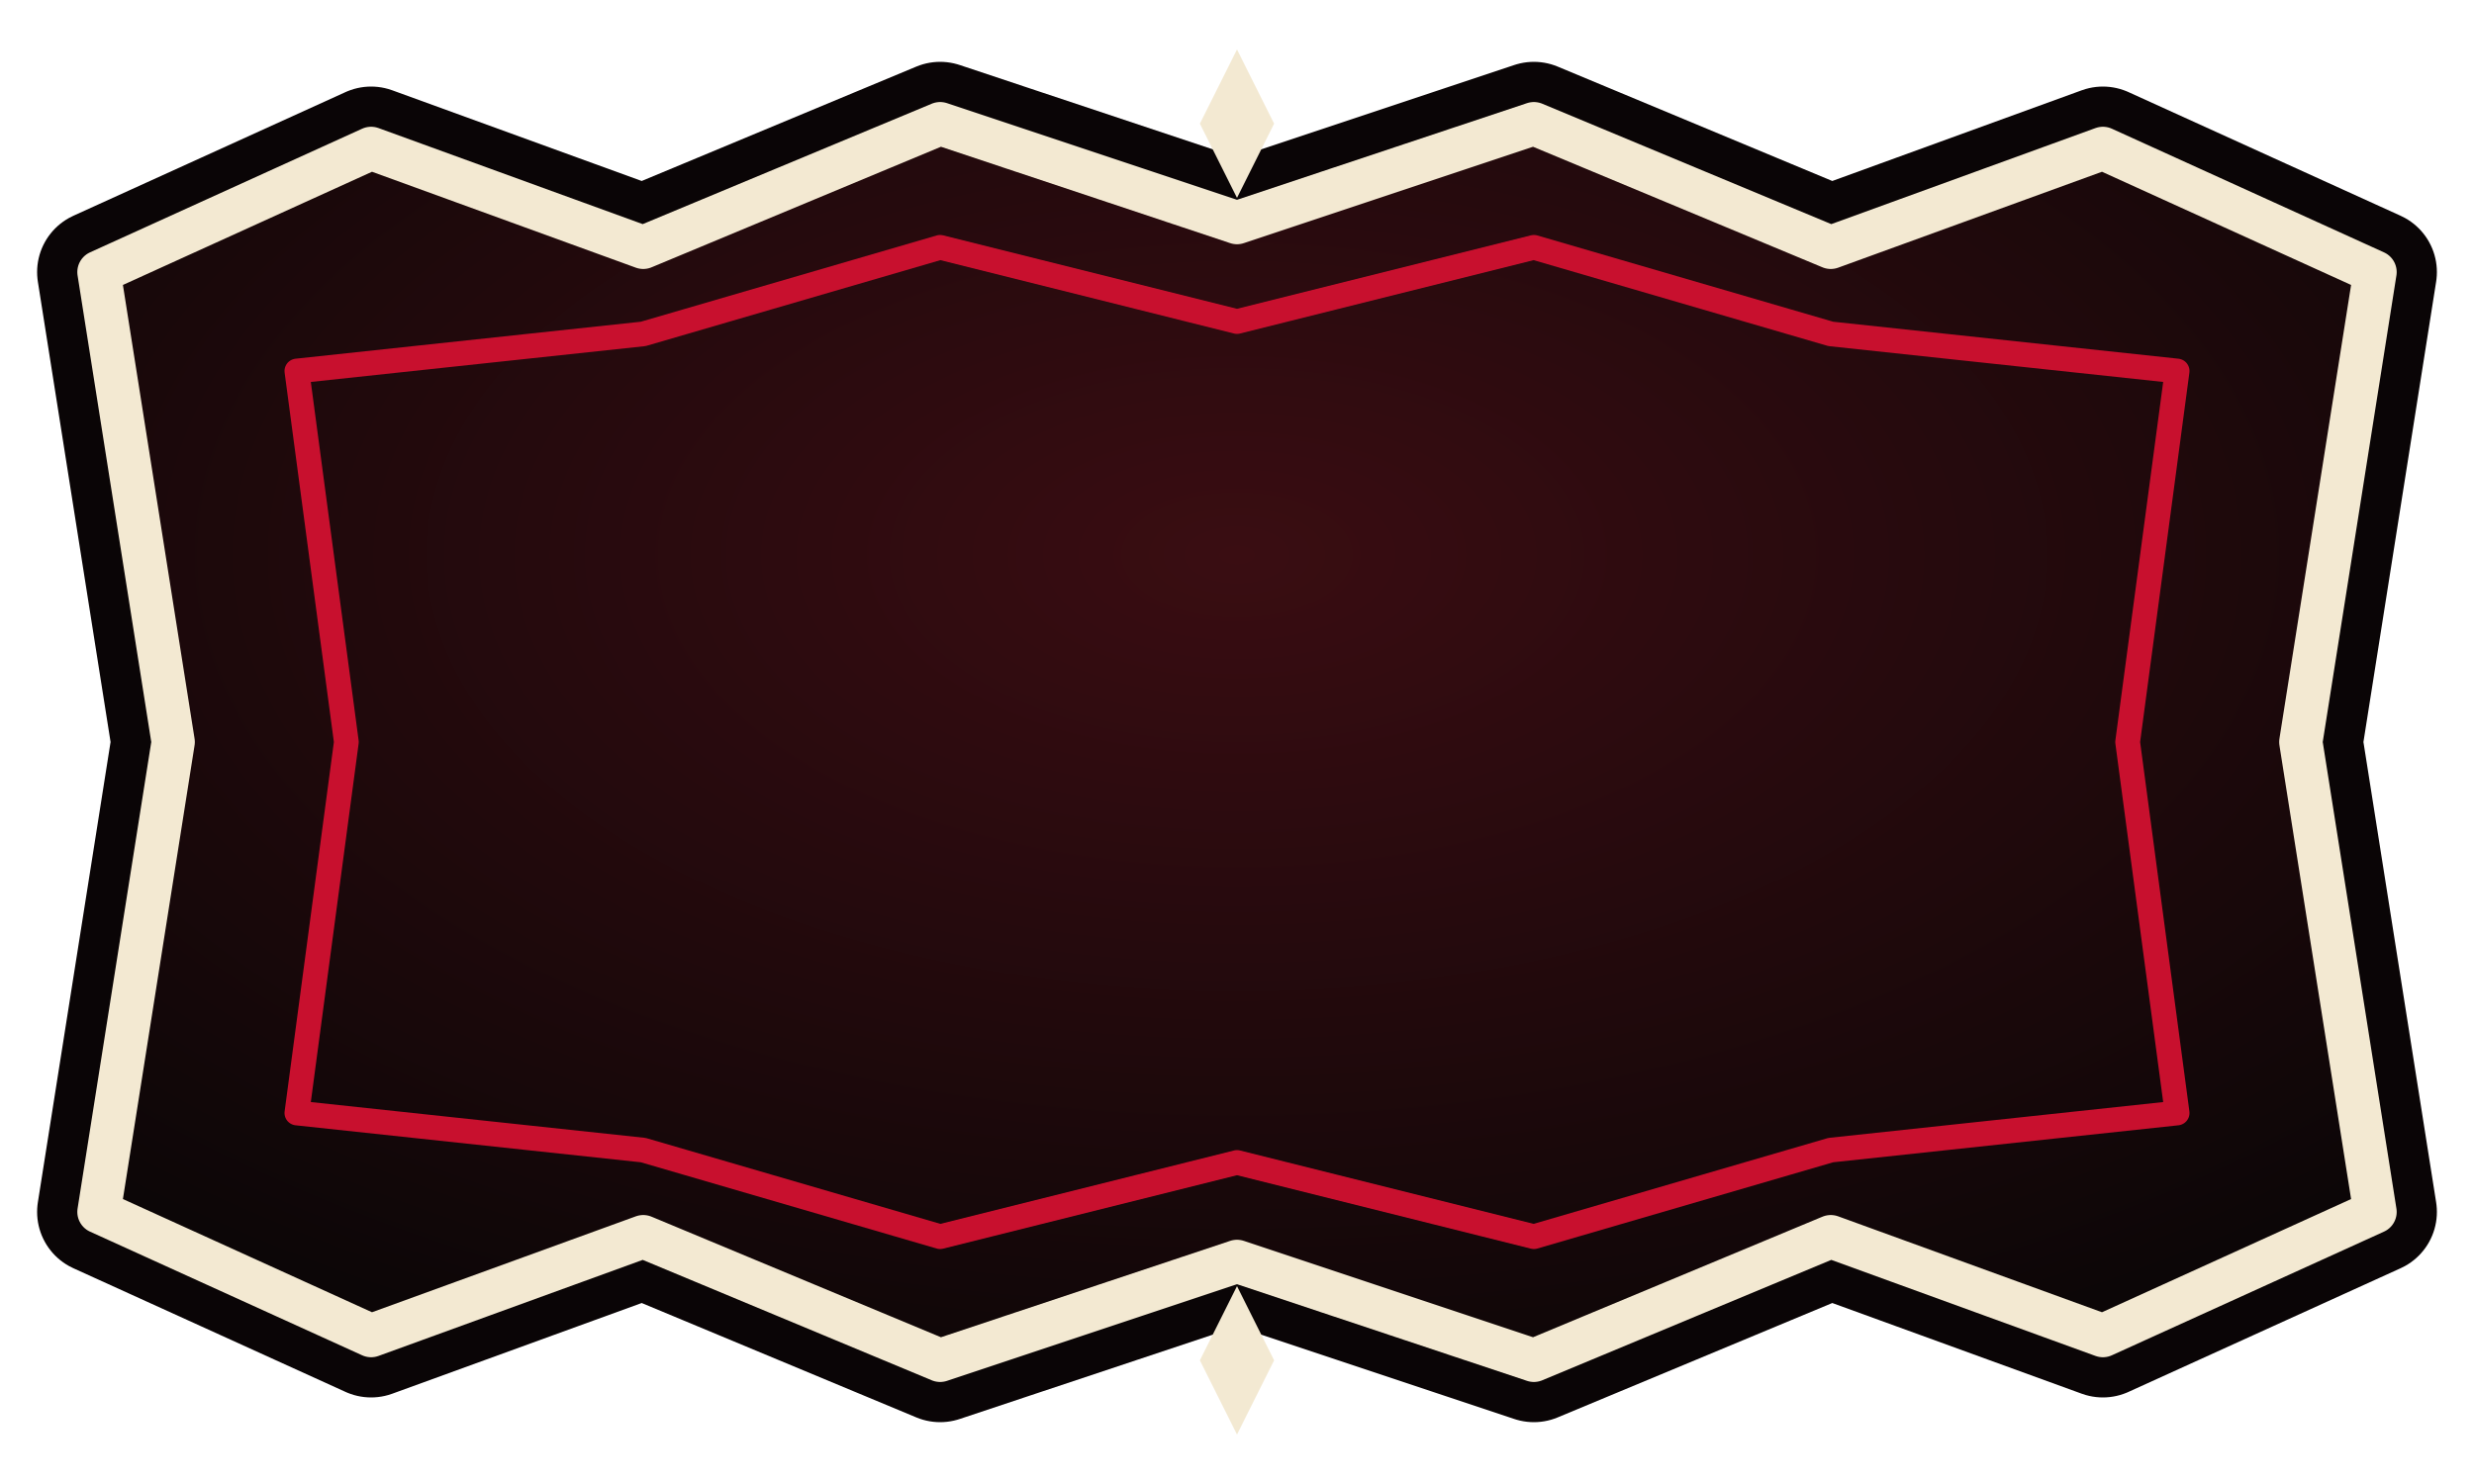
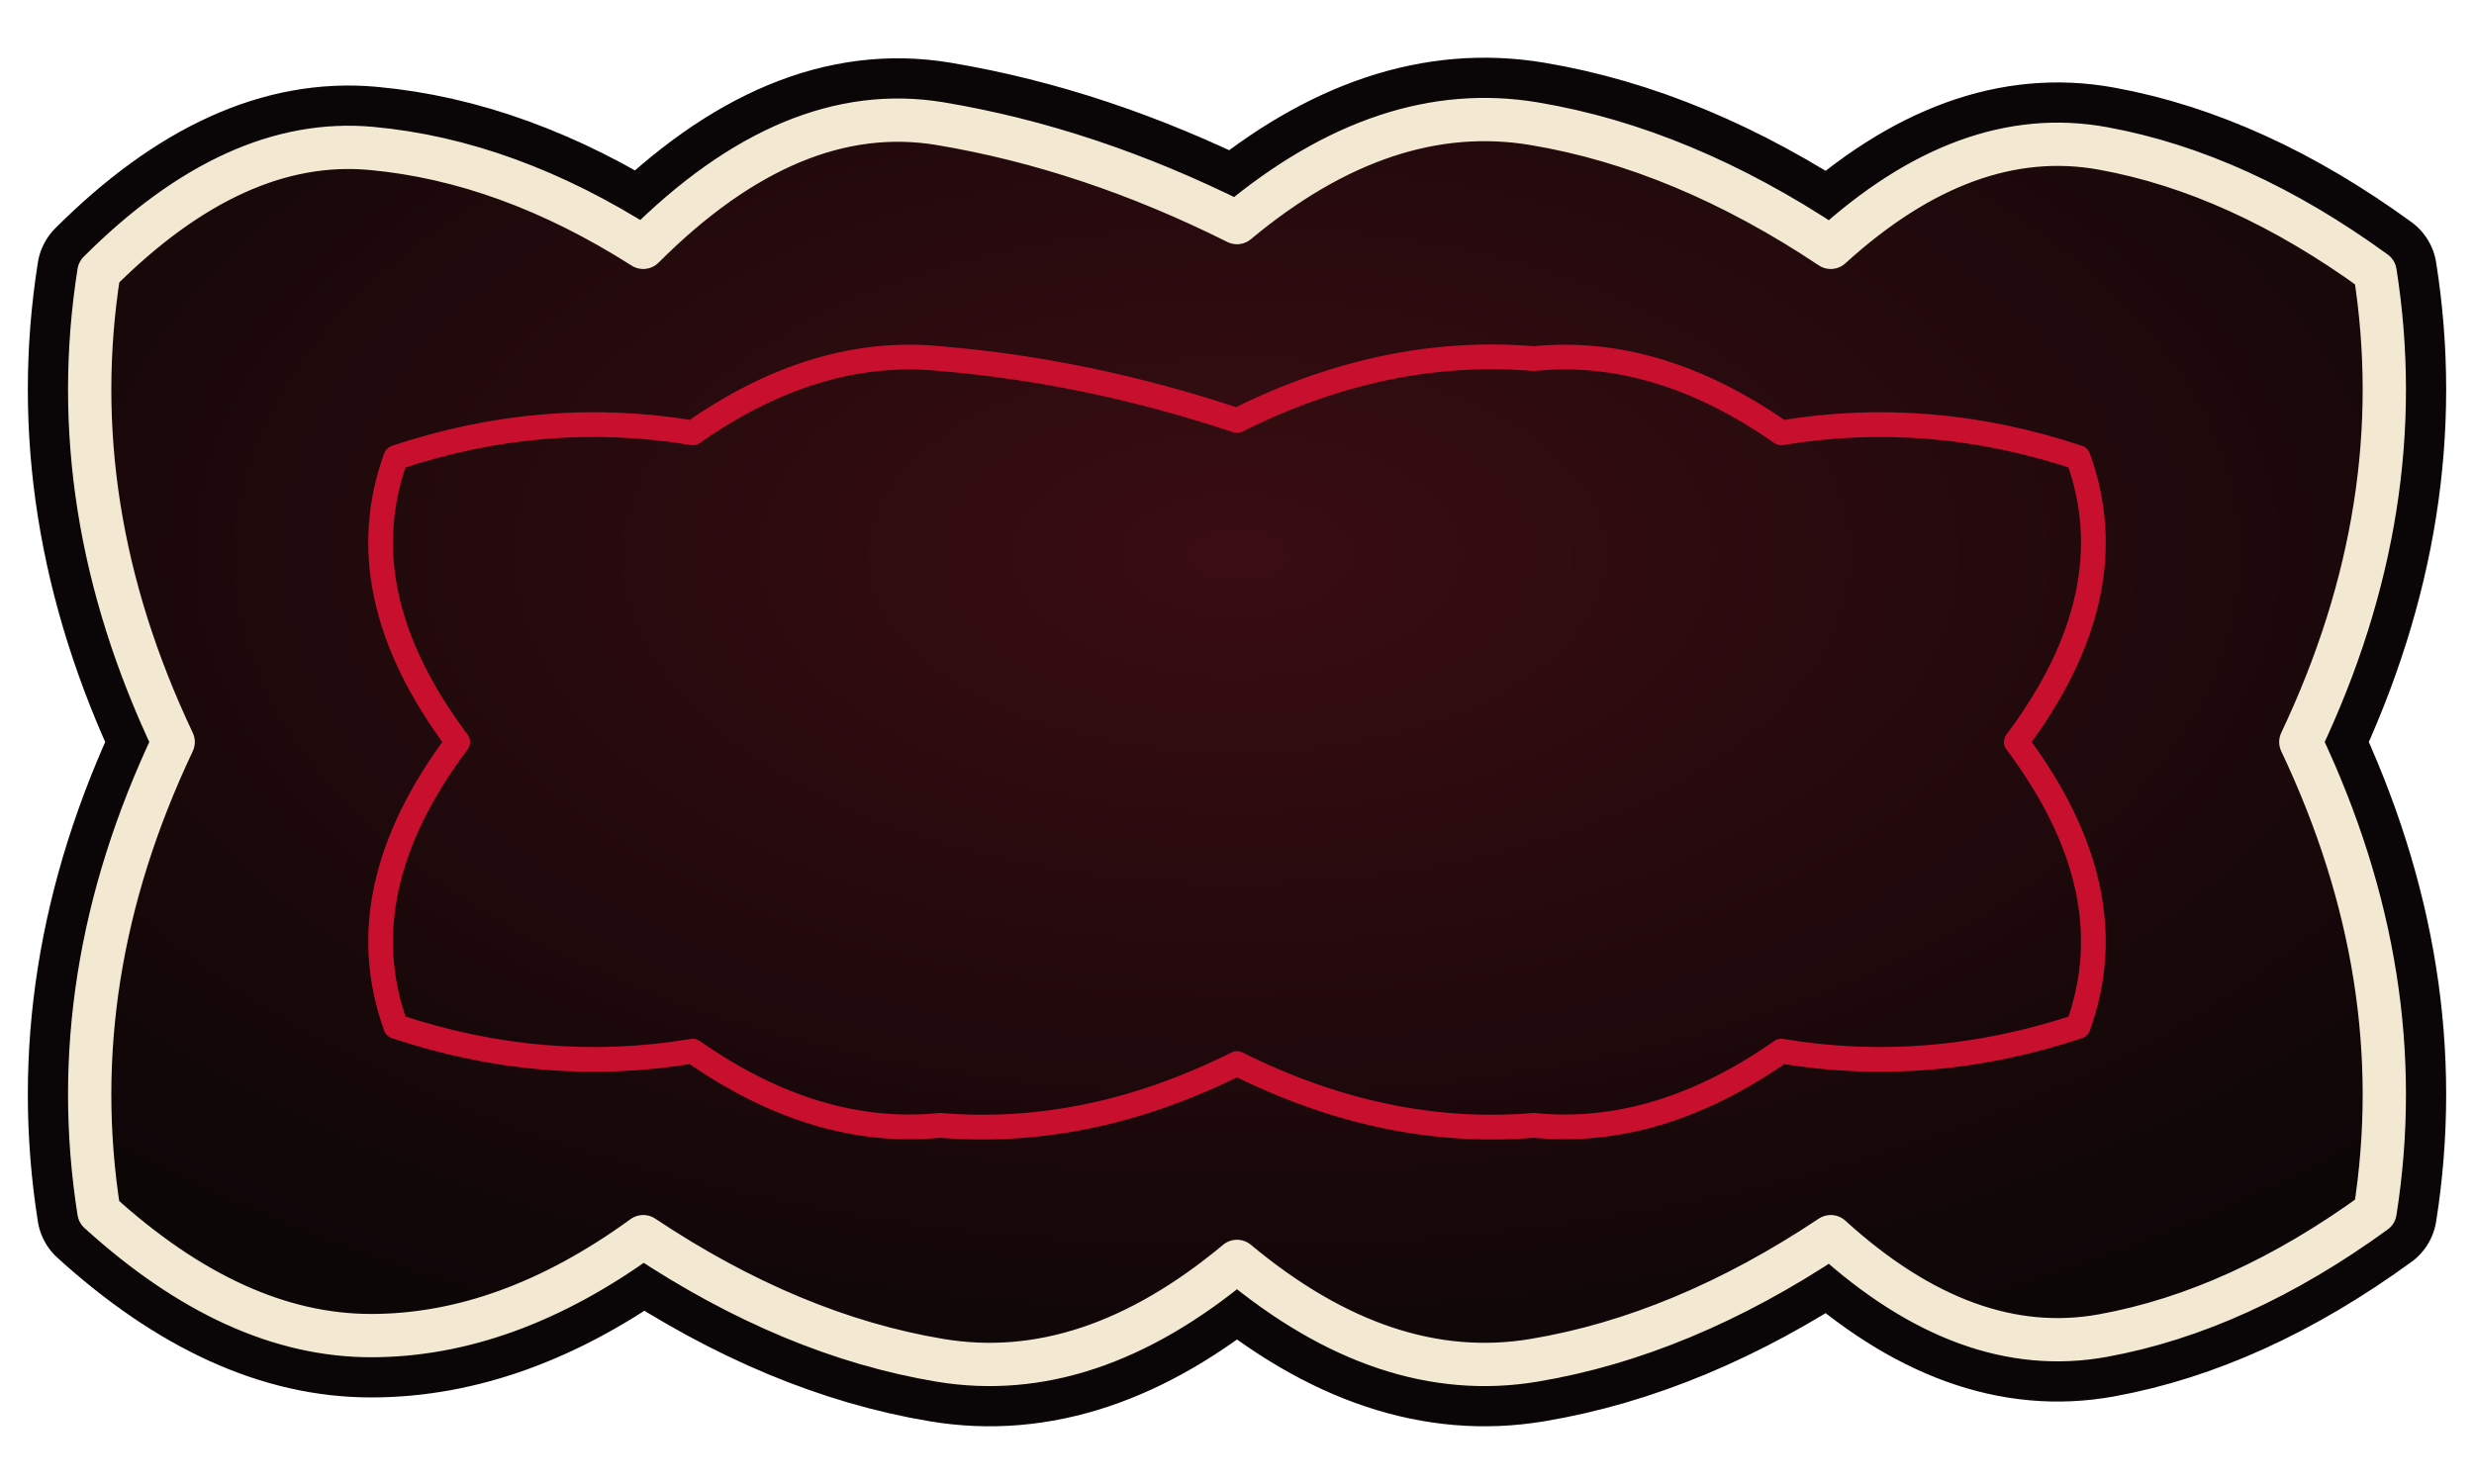
<svg xmlns="http://www.w3.org/2000/svg" viewBox="0 0 200 120">
  <defs>
    <radialGradient id="glow" cx="0.5" cy="0.35" r="0.7">
      <stop offset="0" stop-color="#3a0d12" />
      <stop offset="1" stop-color="#0c0607" />
    </radialGradient>
  </defs>
  <g stroke-linejoin="round">
-     <path d="M8 22 L30 12 L52 20 L76 10 L100 18 L124 10 L148 20 L170 12 L192 22 L186 60 L192 98 L170 108 L148 100 L124 110 L100 102 L76 110 L52 100 L30 108 L8 98 L14 60 Z" fill="#0a0506" stroke="#0a0506" stroke-width="10" />
-     <path d="M8 22 L30 12 L52 20 L76 10 L100 18 L124 10 L148 20 L170 12 L192 22 L186 60 L192 98 L170 108 L148 100 L124 110 L100 102 L76 110 L52 100 L30 108 L8 98 L14 60 Z" fill="url(#glow)" stroke="#f3e9d2" stroke-width="3.5" />
-     <path d="M24 30 L52 27 L76 20 L100 26 L124 20 L148 27 L176 30 L172 60 L176 90 L148 93 L124 100 L100 94 L76 100 L52 93 L24 90 L28 60 Z" fill="none" stroke="#c8102e" stroke-width="2" />
-   </g>
-   <g fill="#f3e9d2">
-     <path d="M100 4 l3 6 -3 6 -3 -6z" />
-     <path d="M100 116 l3 -6 -3 -6 -3 6z" />
+     <path d="M8 22              Q19 11 30 12 Q41 13 52 20 Q64 8 76 10 Q88 12 100 18 Q112 8 124 10 Q136 12 148 20 Q159 10 170 12 Q181 14 192 22              Q195 41 186 60 Q195 79 192 98              Q181 106 170 108 Q159 110 148 100 Q136 108 124 110 Q112 112 100 102 Q88 112 76 110 Q64 108 52 100 Q41 108 30 108 Q19 108 8 98              Q5 79 14 60 Q5 41 8 22 Z" fill="#0a0506" stroke="#0a0506" stroke-width="10" />
+     <path d="M8 22              Q19 11 30 12 Q41 13 52 20 Q64 8 76 10 Q88 12 100 18 Q112 8 124 10 Q136 12 148 20 Q159 10 170 12 Q181 14 192 22              Q195 41 186 60 Q195 79 192 98              Q181 106 170 108 Q159 110 148 100 Q136 108 124 110 Q112 112 100 102 Q88 112 76 110 Q64 108 52 100 Q41 108 30 108 Q19 108 8 98              Q5 79 14 60 Q5 41 8 22 Z" fill="url(#glow)" stroke="#f3e9d2" stroke-width="3.5" />
+     <path d="M32 37              Q44 33 56 35 Q66 28 76 29 Q88 30 100 34 Q112 28 124 29 Q134 28 144 35 Q156 33 168 37              Q172 48 163 60 Q172 72 168 83              Q156 87 144 85 Q134 92 124 91 Q112 92 100 86 Q88 92 76 91 Q66 92 56 85 Q44 87 32 83              Q28 72 37 60 Q28 48 32 37 Z" fill="none" stroke="#c8102e" stroke-width="2" />
  </g>
</svg>
